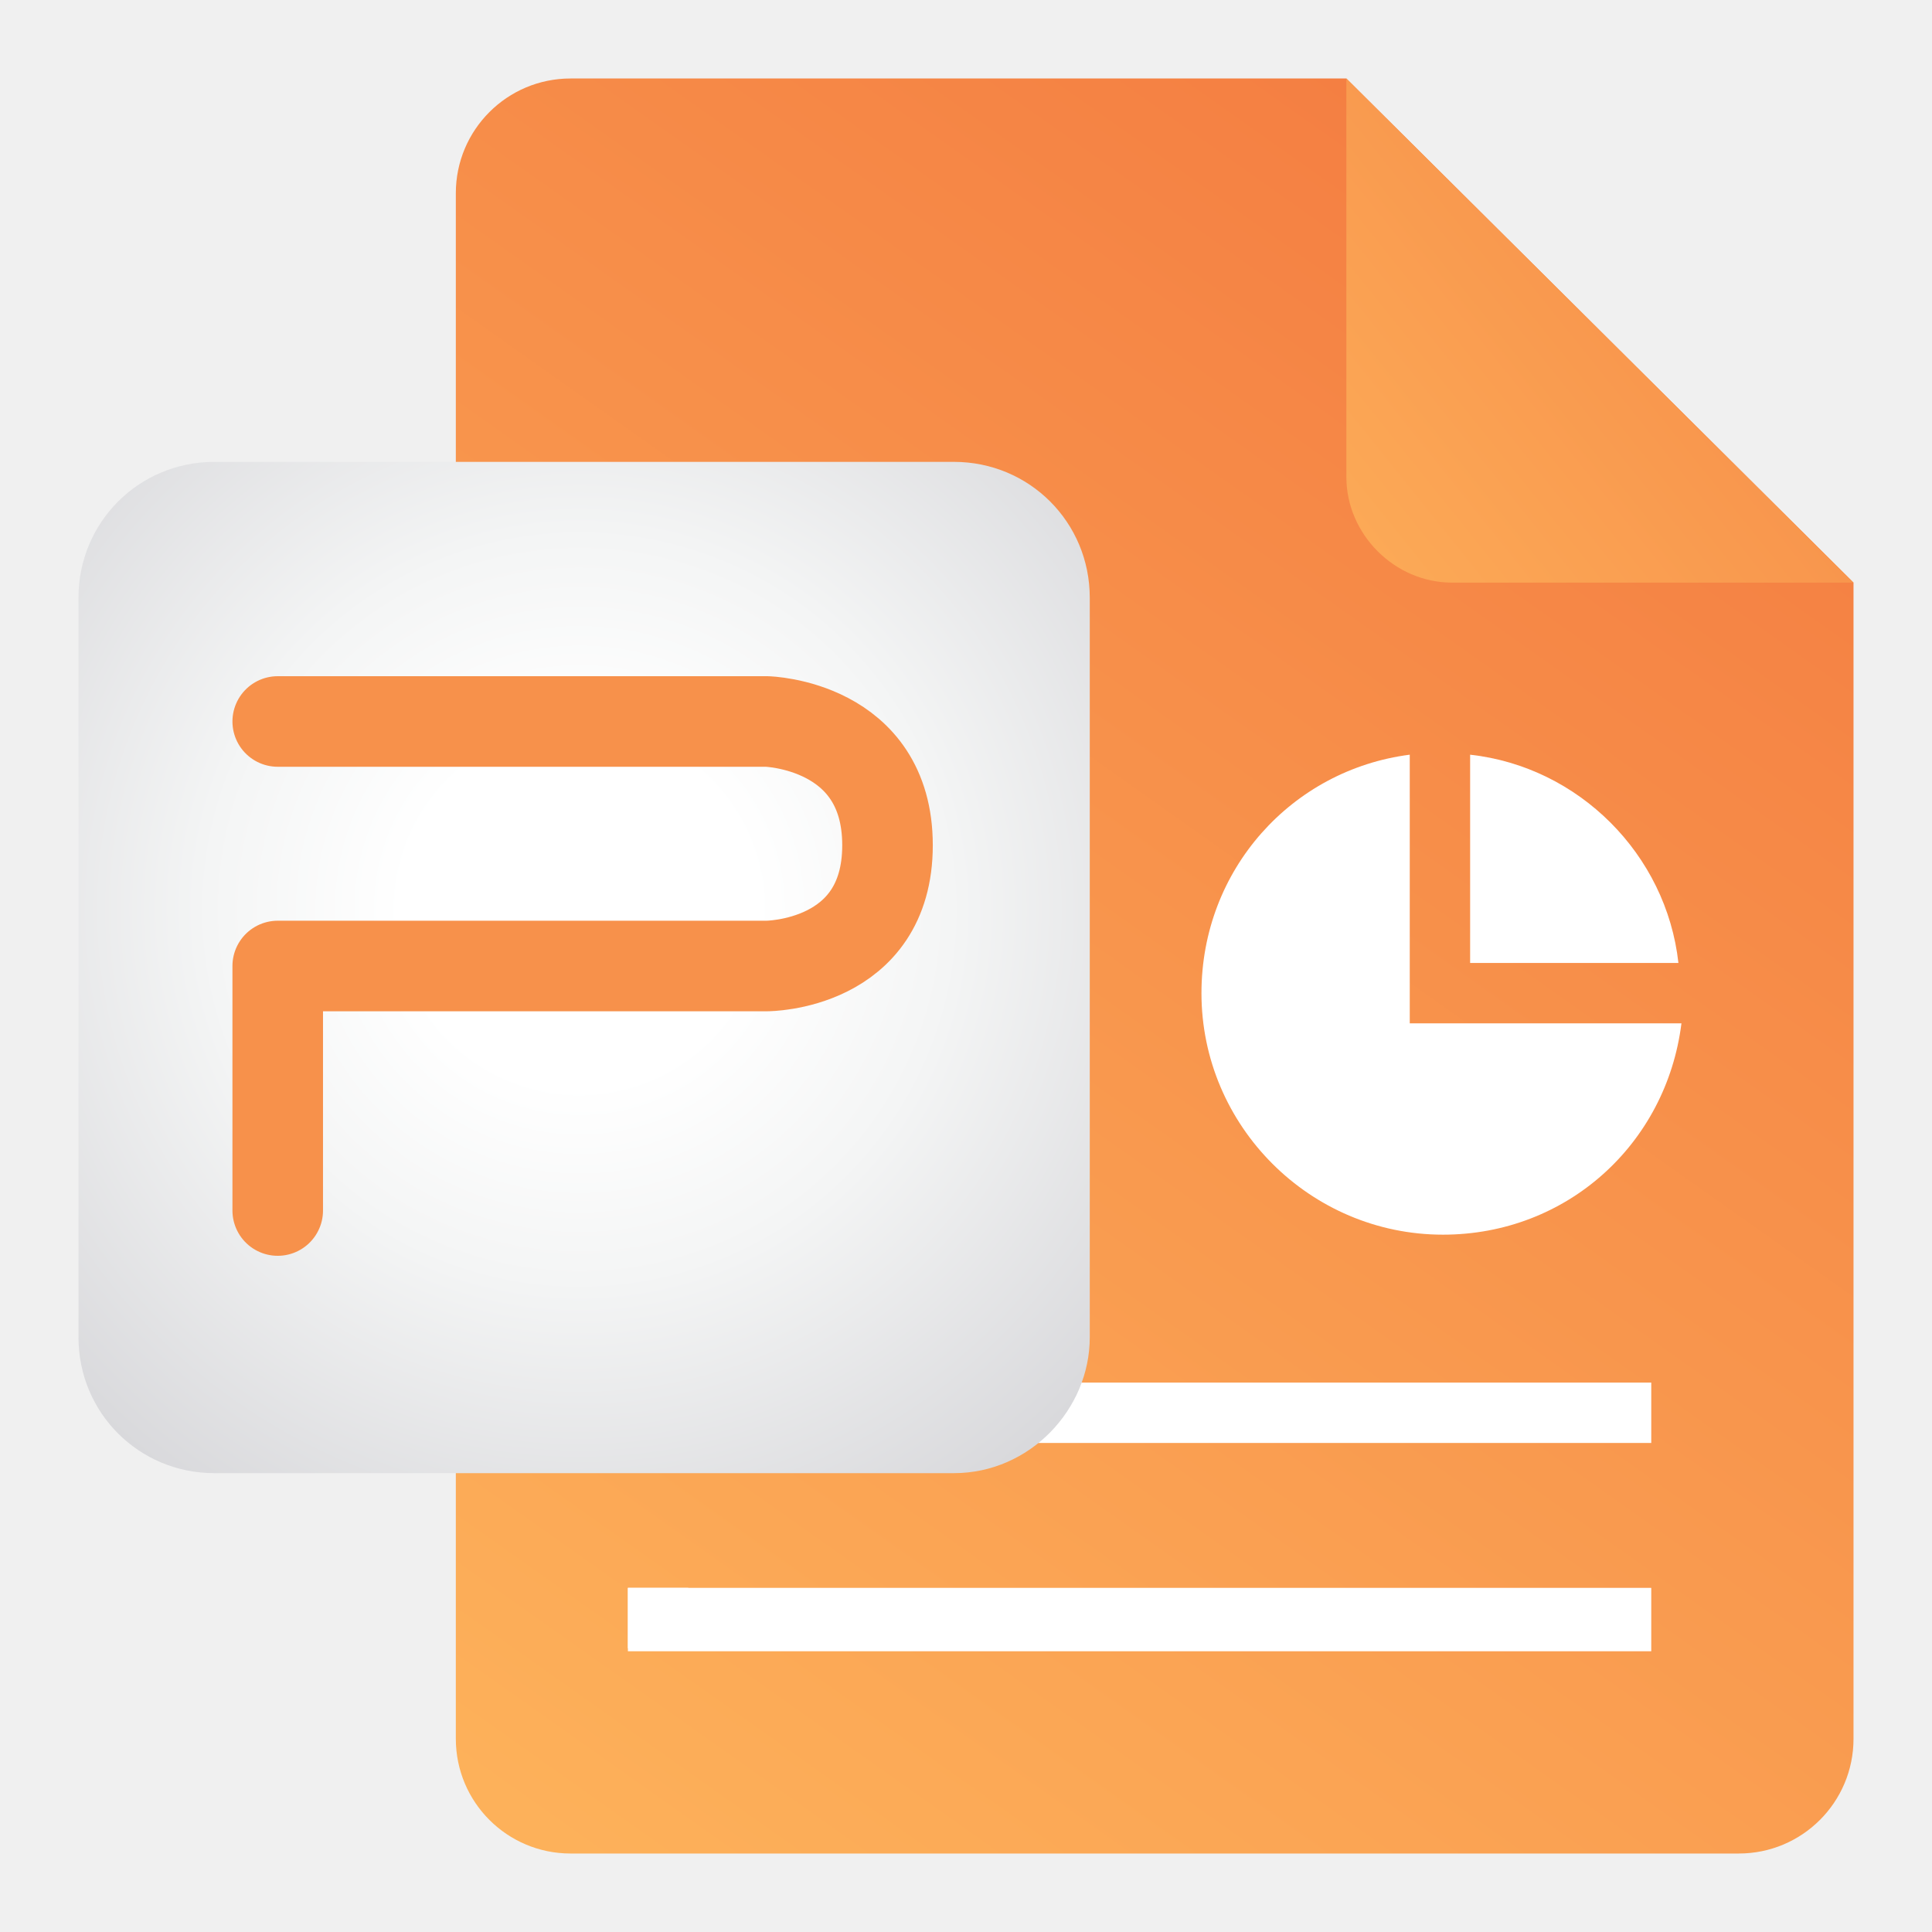
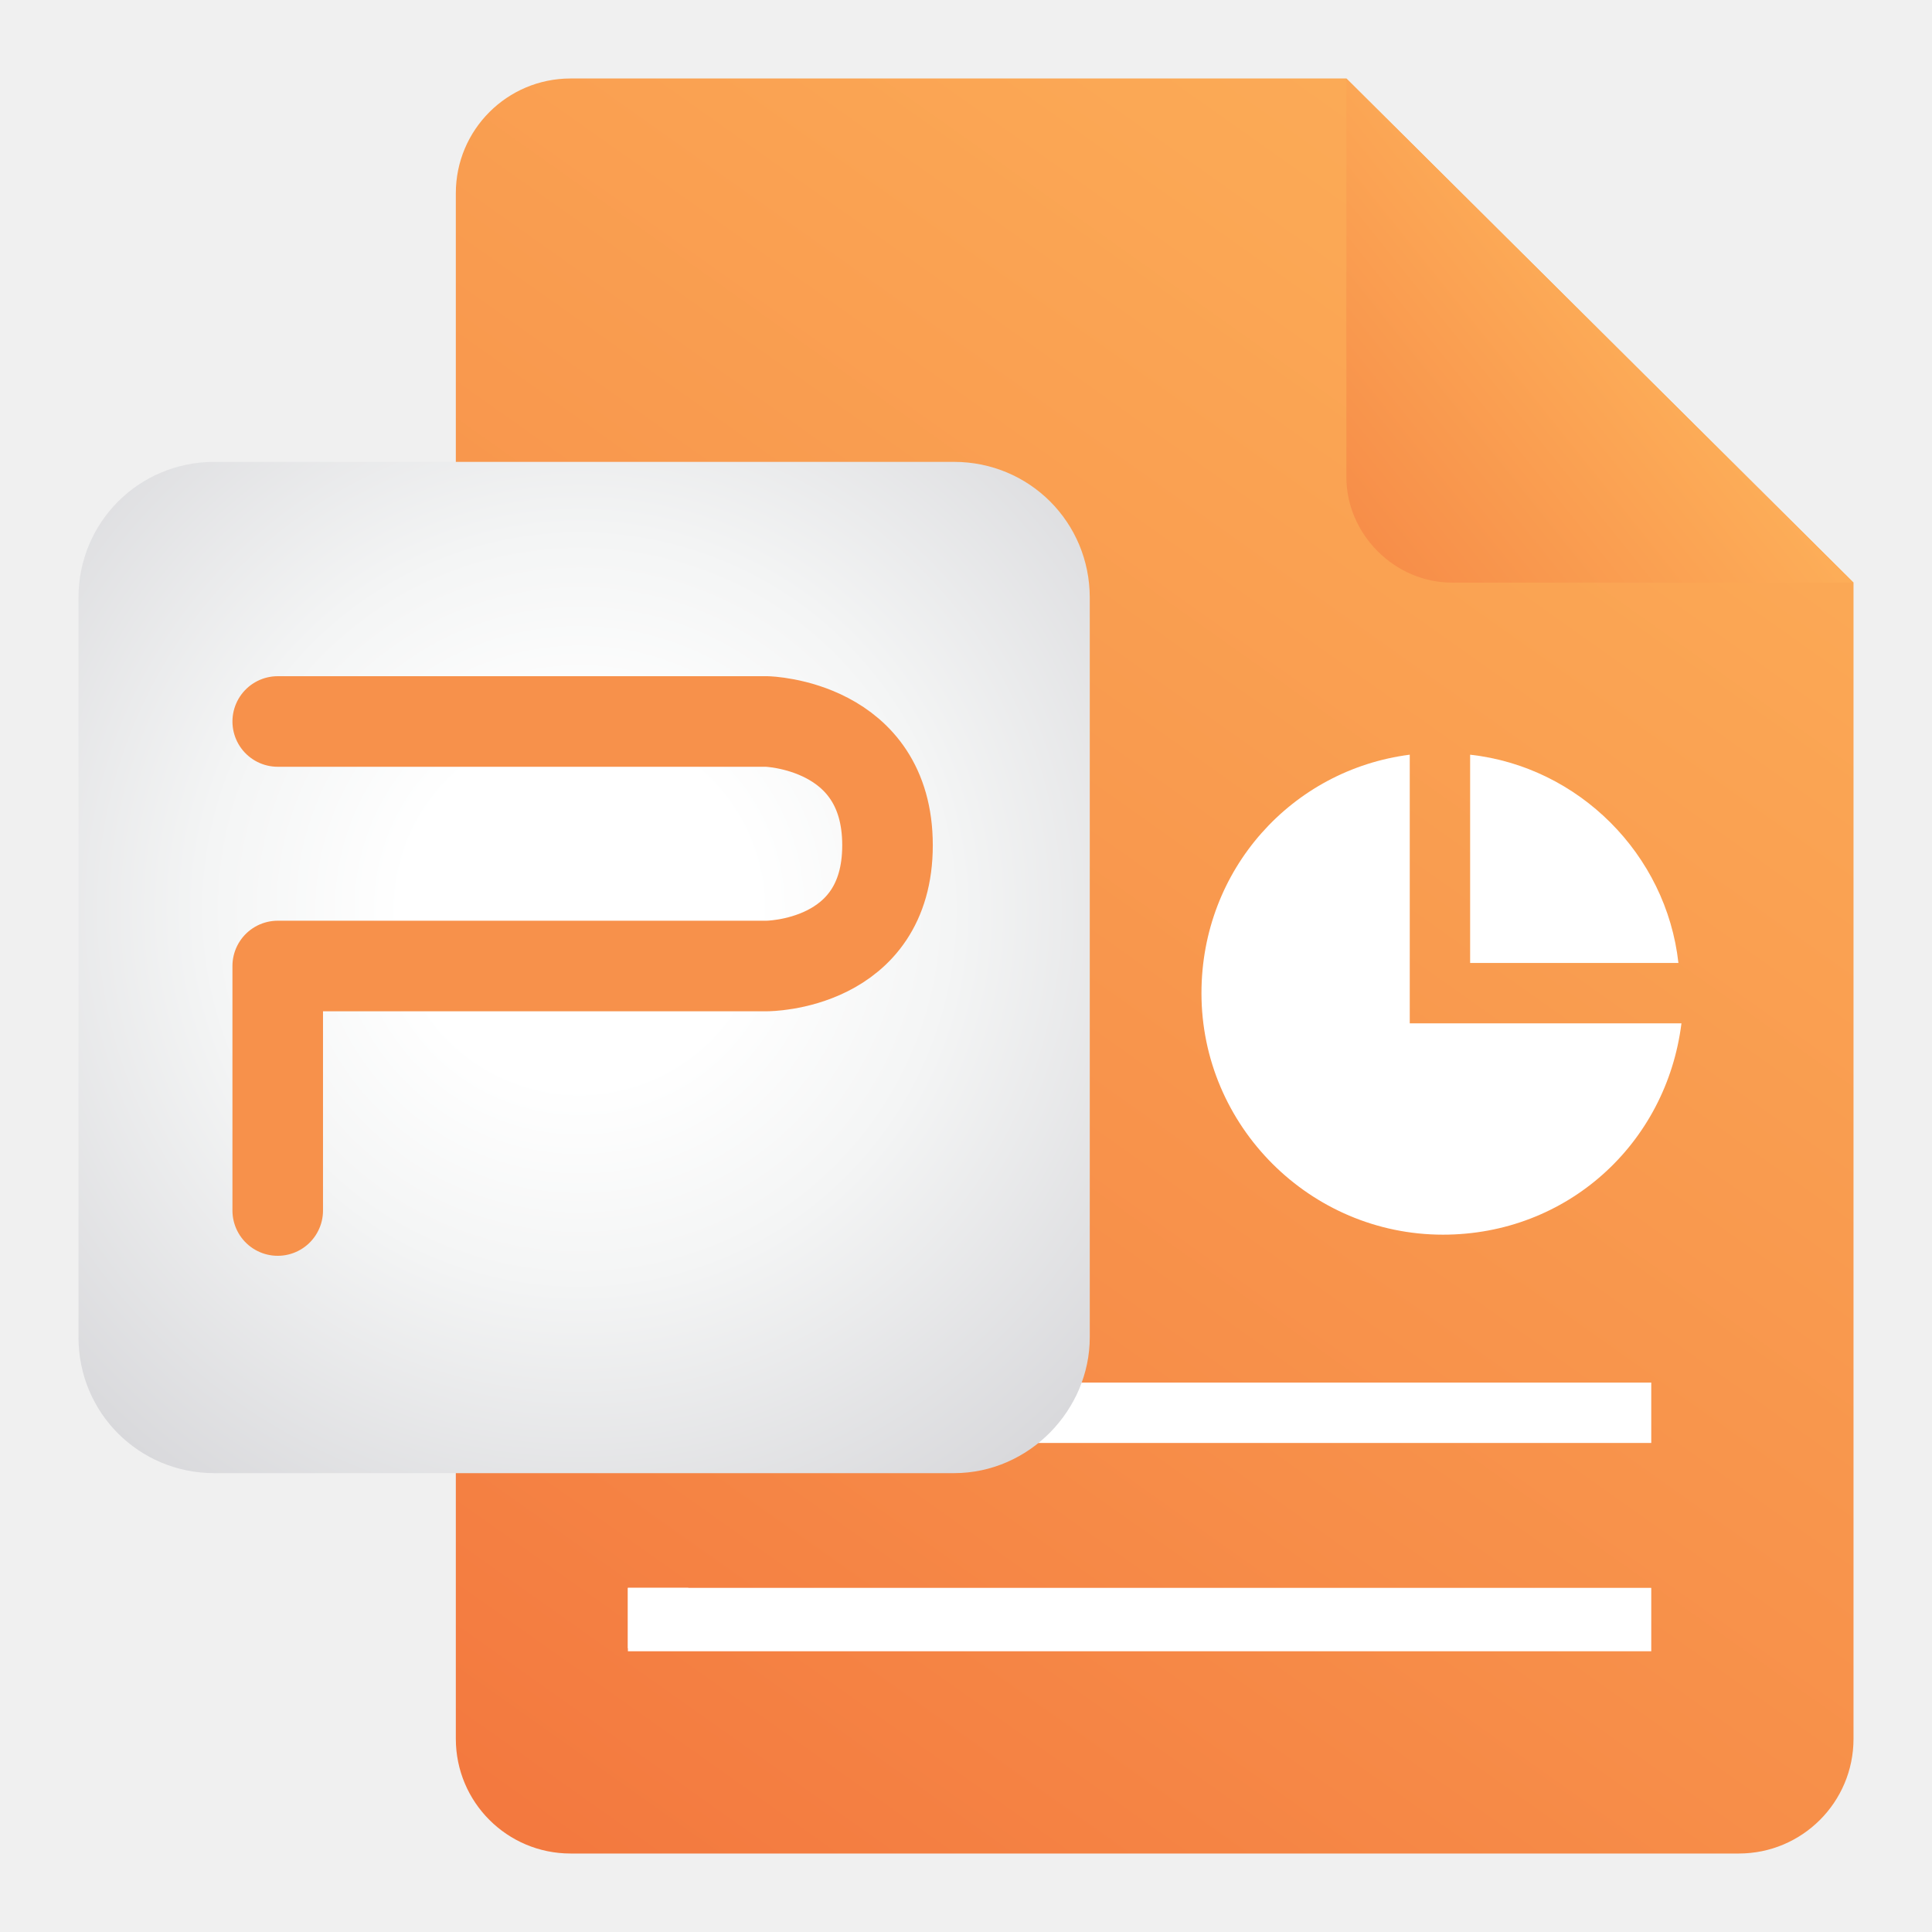
<svg xmlns="http://www.w3.org/2000/svg" version="1.1" id="Layer_1" x="0px" y="0px" viewBox="0 0 64 64" style="enable-background:new 0 0 64 64;" xml:space="preserve">
  <style type="text/css">
	.st0{fill:url(#SVGID_1_);}
	.st1{fill:url(#SVGID_2_);}
	.st2{fill:#FFFFFF;}
	.st3{fill:url(#SVGID_3_);}
	.st4{fill:none;stroke:#F7914B;stroke-width:3;stroke-linecap:round;stroke-linejoin:round;stroke-miterlimit:10;}
</style>
-   <linearGradient id="SVGID_1_" gradientUnits="userSpaceOnUse" x1="17.961" y1="5.348" x2="63.662" y2="69.886" gradientTransform="matrix(1 0 0 -1 0 66)">
-     <stop offset="0" style="stop-color:#FDB15A" />
-     <stop offset="1" style="stop-color:#F2723C" />
+   <linearGradient id="SVGID_1_" gradientUnits="userSpaceOnUse" x1="17.961" y1="1074.652" x2="63.662" y2="1010.114" gradientTransform="matrix(1 0 0 1 0 -1014)">
+     <stop offset="0" style="stop-color:#F3793F" />
+     <stop offset="0.298" style="stop-color:#F78E49" />
+     <stop offset="0.736" style="stop-color:#FBA855" />
+     <stop offset="1" style="stop-color:#FDB15A" />
  </linearGradient>
  <path class="st0" d="M61.4,19.3v38.3c0,2.1-1.7,3.8-3.8,3.8H18.9c-2.1,0-3.8-1.7-3.8-3.8V6.4c0-2.1,1.7-3.8,3.8-3.8h25.7L61.4,19.3  L61.4,19.3z" />
-   <linearGradient id="SVGID_2_" gradientUnits="userSpaceOnUse" x1="41.132" y1="1034.475" x2="71.197" y2="1010.346" gradientTransform="matrix(1 0 0 1 0 -1014)">
-     <stop offset="0" style="stop-color:#FDB15A" />
-     <stop offset="1" style="stop-color:#F2723C" />
+   <linearGradient id="SVGID_2_" gradientUnits="userSpaceOnUse" x1="31.999" y1="-975.805" x2="62.063" y2="-951.676" gradientTransform="matrix(1 0 0 -1 0 -948)">
+     <stop offset="0" style="stop-color:#F2723C" />
+     <stop offset="0.173" style="stop-color:#F37940" />
+     <stop offset="0.433" style="stop-color:#F78E49" />
+     <stop offset="0.746" style="stop-color:#FDAF59" />
+     <stop offset="0.76" style="stop-color:#FDB15A" />
  </linearGradient>
  <path class="st1" d="M61.4,19.3H48.1c-1.9,0-3.5-1.6-3.5-3.5V2.6L61.4,19.3z" />
  <g>
    <path class="st2" d="M46.7,33.8V25c-3.9,0.5-6.9,3.8-6.9,7.9c0,4.4,3.6,8,8,8c4.1,0,7.4-3,7.9-7h-9V33.8z" />
    <path class="st2" d="M48.7,25v6.9h6.9C55.2,28.3,52.3,25.4,48.7,25z" />
  </g>
  <g>
    <g>
      <rect x="25.5" y="24.9" class="st2" width="8.8" height="2" />
      <rect x="25.5" y="31.9" class="st2" width="8.8" height="2" />
      <rect x="25.5" y="38.8" class="st2" width="8.8" height="2" />
      <rect x="25.5" y="45.8" class="st2" width="29.2" height="2" />
      <rect x="20.8" y="52.6" class="st2" width="33.9" height="2.1" />
    </g>
    <rect x="20.8" y="24.9" class="st2" width="2" height="2" />
    <rect x="20.8" y="31.9" class="st2" width="2" height="2" />
    <rect x="20.8" y="38.8" class="st2" width="2" height="2" />
    <rect x="20.8" y="45.7" class="st2" width="2" height="2" />
    <rect x="20.8" y="52.6" class="st2" width="2" height="2" />
  </g>
  <g>
-     <radialGradient id="SVGID_3_" cx="19.194" cy="30.129" r="38.671" gradientUnits="userSpaceOnUse">
+     <radialGradient id="SVGID_3_" cx="19.194" cy="35.871" r="38.671" gradientTransform="matrix(1 0 0 -1 0 66)" gradientUnits="userSpaceOnUse">
      <stop offset="0.151" style="stop-color:#FFFFFF" />
      <stop offset="0.318" style="stop-color:#F4F5F5" />
      <stop offset="0.609" style="stop-color:#D8D8DB" />
      <stop offset="0.986" style="stop-color:#AAABB0" />
      <stop offset="0.994" style="stop-color:#A9AAAF" />
    </radialGradient>
    <path class="st3" d="M31.6,48.8H7.1c-2.5,0-4.5-2-4.5-4.5V19.8c0-2.5,2-4.5,4.5-4.5h24.5c2.5,0,4.5,2,4.5,4.5v24.5   C36.1,46.7,34.1,48.8,31.6,48.8z" />
    <path class="st4" d="M9.2,40.1V32h16.2c0,0,4,0,4-4s-4-4.1-4-4.1H9.2" />
  </g>
</svg>
